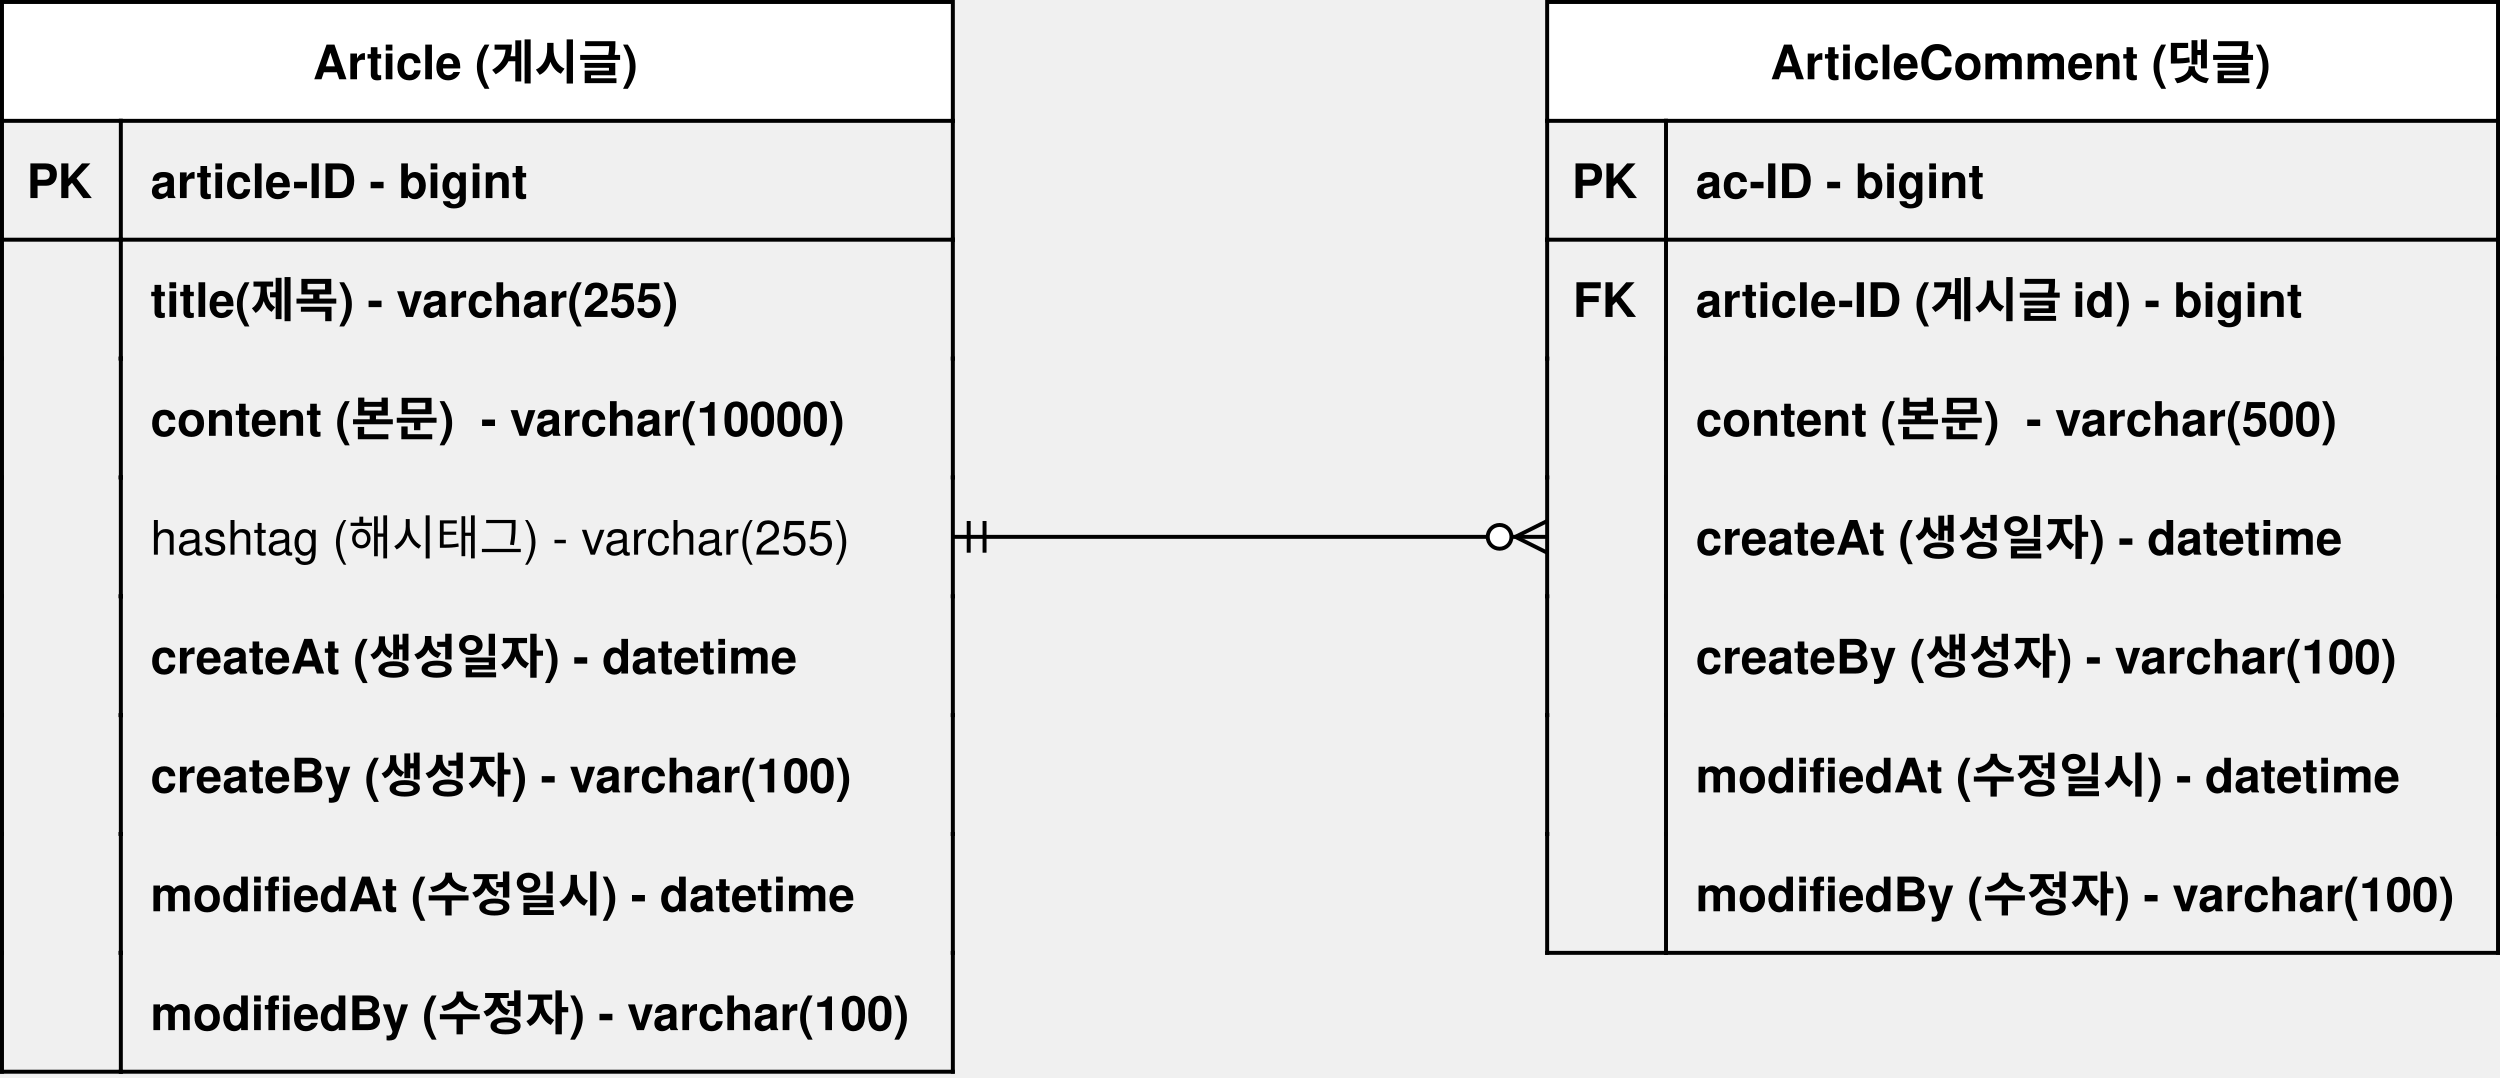
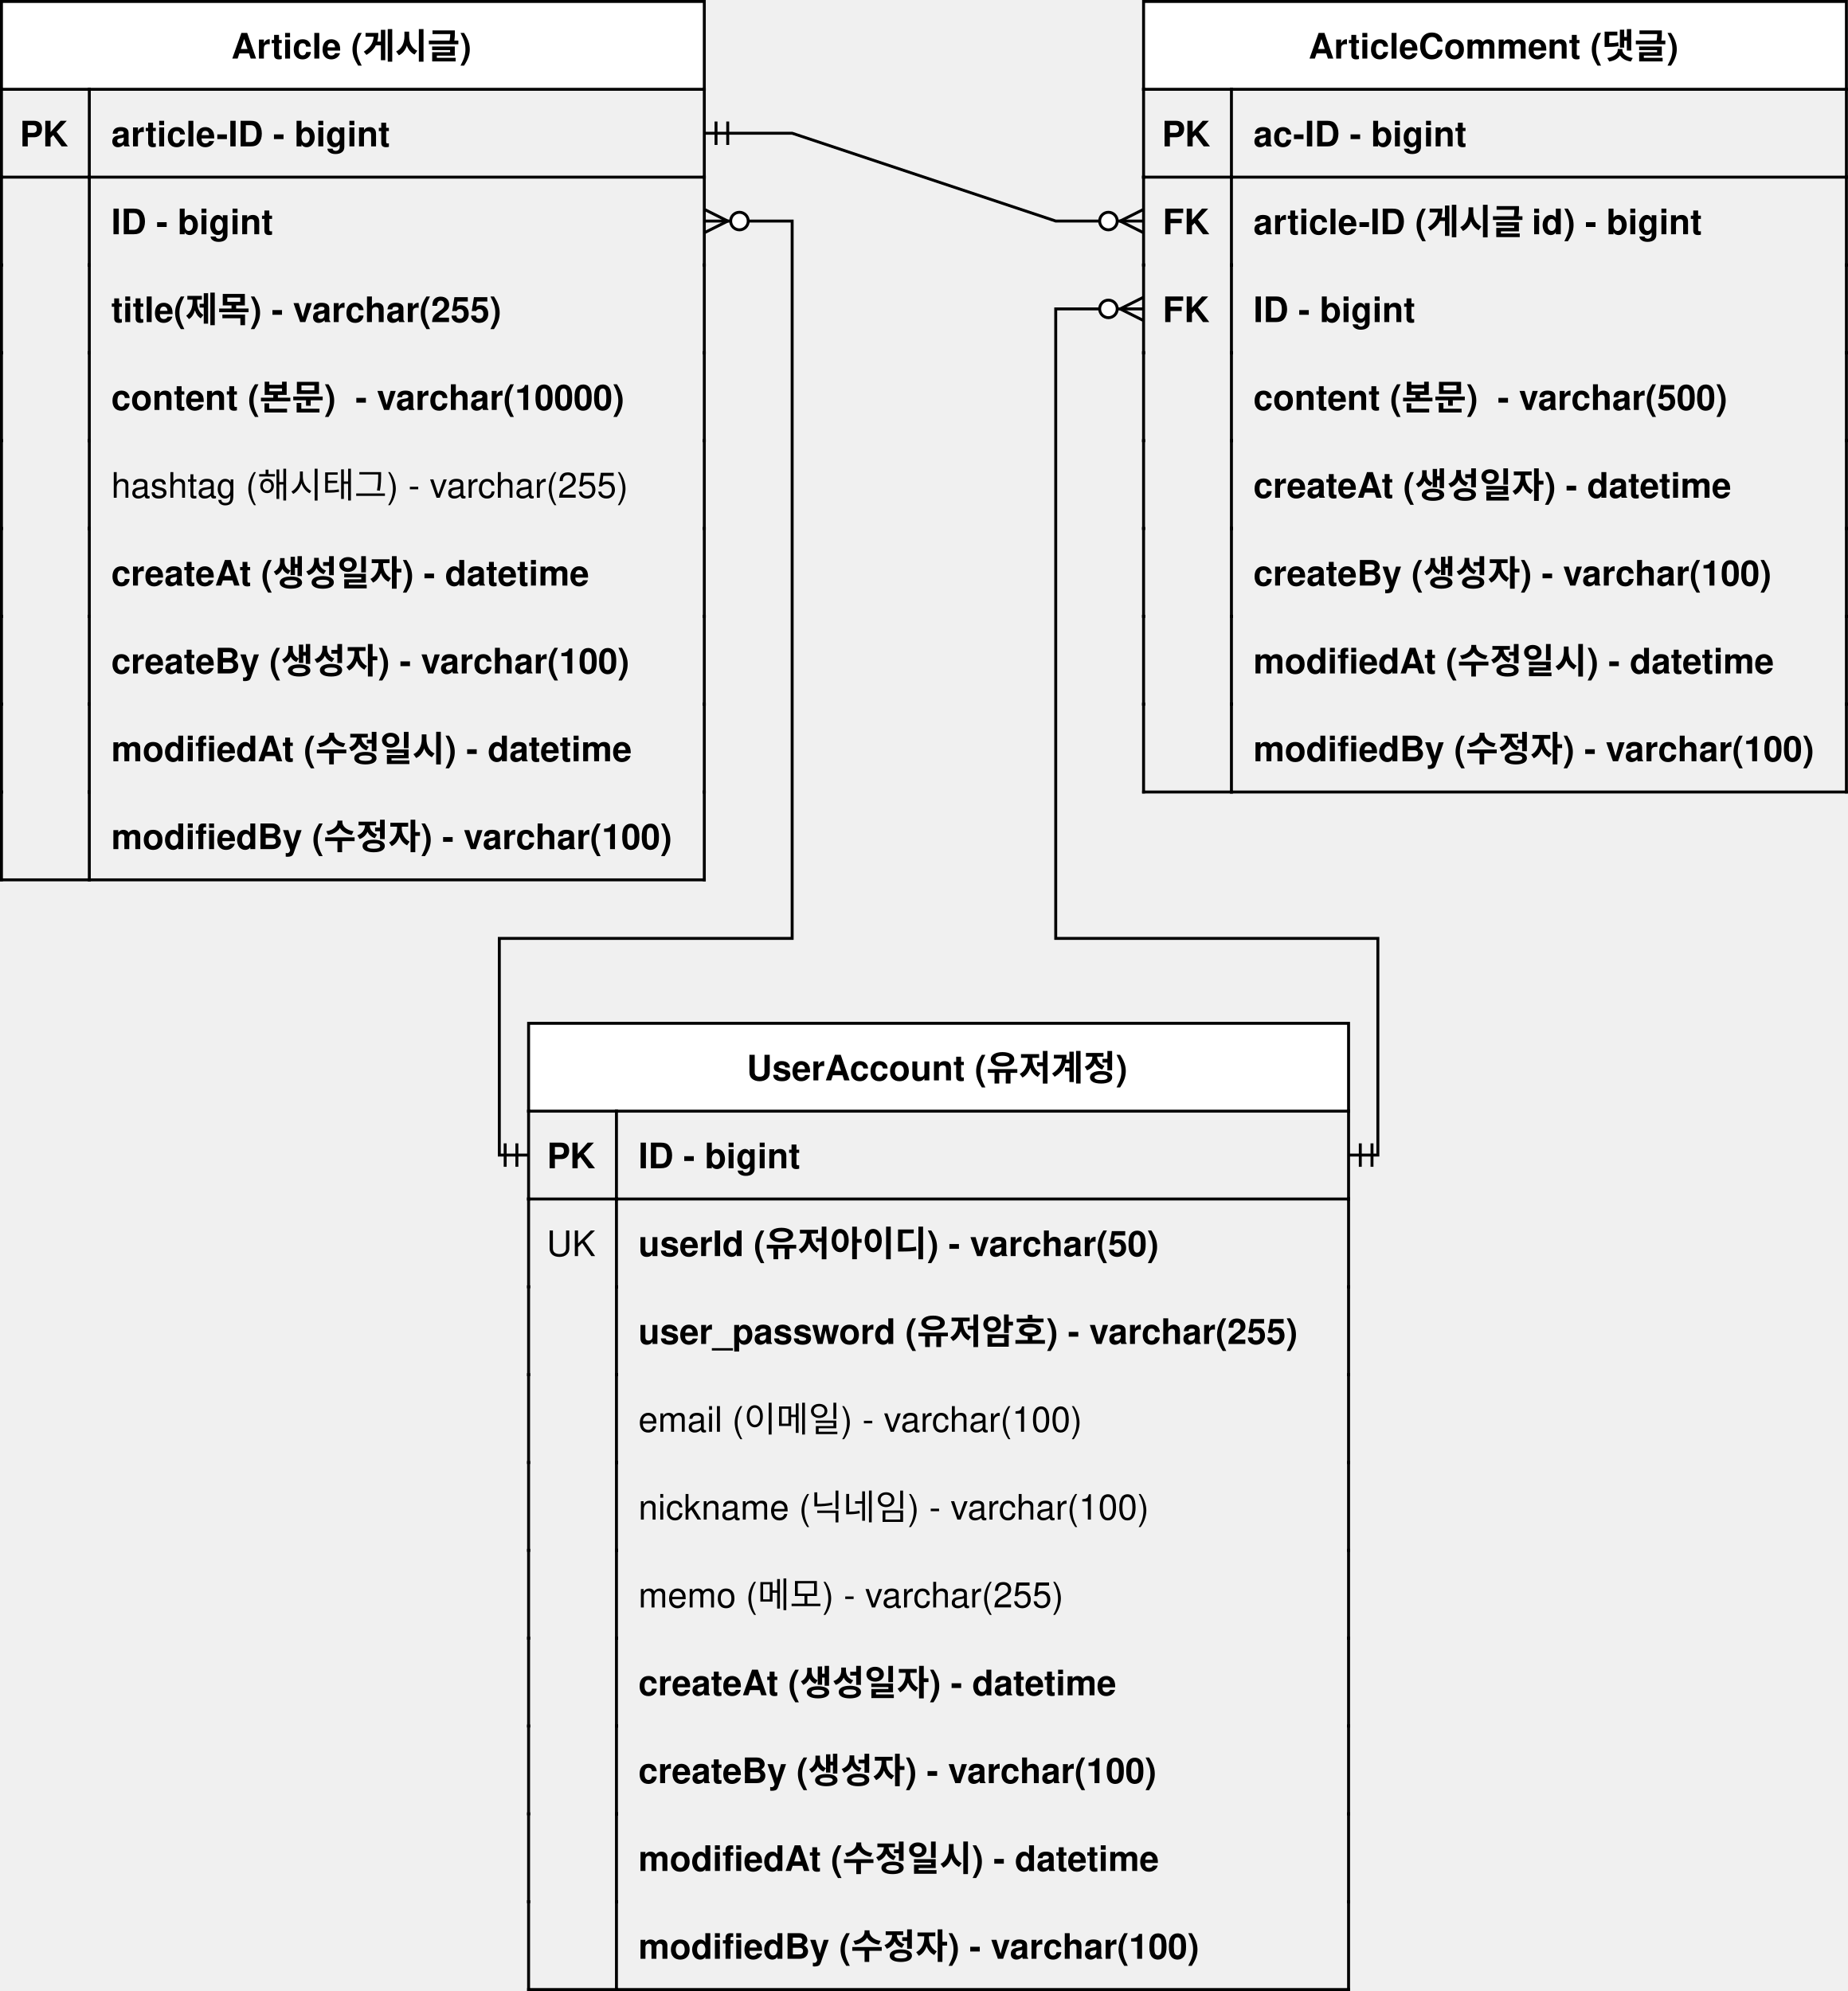
- <svg xmlns="http://www.w3.org/2000/svg" version="1.1" width="631px" height="272px" viewBox="-0.5 -0.5 631 272" content="&lt;mxfile host=&quot;app.diagrams.net&quot; modified=&quot;2022-12-19T08:31:52.053Z&quot; agent=&quot;5.0 (Windows NT 10.0; Win64; x64) AppleWebKit/537.36 (KHTML, like Gecko) Chrome/108.0.0.0 Safari/537.36&quot; etag=&quot;PY4mF8wjZKwtn9dO-ANP&quot; version=&quot;20.7.3&quot; type=&quot;github&quot;&gt;&lt;diagram id=&quot;R2lEEEUBdFMjLlhIrx00&quot; name=&quot;Page-1&quot;&gt;7Z1dc5s4FIZ/DTPpRTJ8mARfGuy0201nO2lntnu1oxoFa1Ygj1Aau79+JSQZHAXXNLZpLTpuBh2EDOe88KCDZJwgyVdvKVguPpAUYsd305UTTB3fv7mO+F9hWEvDKPSlIaMolSavNnxC36Eyusr6iFJYblVkhGCGltvGOSkKOGdbNkApedqu9kDw9rcuQQYNw6c5wKb1b5SyhbRGoVvb30GULfQ3e65akwNdWRnKBUjJ05YJrtgtKZjaxY+Q5qCABeNrPgD6H6ROOFswJo504vi3/PMgal9lhGQYgiUqr+Yk5+Z5yavcPoAcYeHmRkOxaoh/XTBzgoQSwuRSvkogFqHSYZD7dNuyduMHKtrdY4O3l9ndY/G+fAve//v+3f0XhOnyUrXyDeBH5d8JZWjOne27F85s4sS+EyXOLHGi2BknlSVyIveNciFb67hwby7FIgNfhSkuGaBMySdwuYELggFU8GMPpl5VxhgsS1RVl5YFwukdWJNHphvSpfgBrWB6L9Uj6nIh3fHGRFE0LuLwSe2MWA0wygq+POfOEd8YU1jyfbkDJVM11IFDyuCq1aPeJk78dIIkh4yueRW1QaRUo84kb6zKT7Uu/ZGyLRqa9G+UESihZZum6/jxBRXCDuH0jXDujtO90H+8IBR9F9HBypvN2FXlJ5RjLuB3EKTPTDGpLiRVDBDGCcFEBLggBTRiLCqllCw/A5pBpgxLgtQJF8b8wz2TuFehE/J9TXjZq8v8I6pTlpCiZJRrSbQBeUifoAhrzMhSNYrhg26fKr+L5a+EMX5+dhBA+0ljqkLJINhTBcGxRBAYIvj4Z6sM+MEyBPA9v1SDIsMyaNWVG9RBeyGyL/p649/njn9+ehLu9gdcXXwXKE1h8ap4+C/HoxGAoKP/VWO1Vzq3BjC/7hSA8RPksUhLI6ib/fz5OI+MOAN57b78gxfcS/7/K8rEWdJv8PW1WNaNyyWYoyK7k1teP1NHeCp1rNrPVu+gatmruRPIJRzYsBcb3COy4bpvNlzvL4LTXBxginR7hwdDaCcYbowgM8QwvBC38RO3uo2PncnEmYzfKE58A3S+APTCD8P2O/tfhBYvSWT7/uLQerEOFdGAit5RsW9n8mioGFuFishOVOgLTiPKIk8jc14XghNxIDI+AhgJX3jjJL5gSPW3SQ7P5f9sZkeLgKxjh2emFAd4nBoent83PbwOqcgzwIfXEo+z54eZbFyAcsFAJvkxdcahE48aDxCmThToJwk3NVHOrRfiHl5L1qHENzuyA0pOjpKwb5T4HbqjZ4ASqXr7UOKbHc45hfwrJ6ovklTkmFYLI4efSnyBF+Pq8fR45oxdnc5K+VYM5fB3h8gruiNtKrIOIvorB4j0CZGob4gEHbqlZwAR6Uf7IBKY3U4JkXi9AyKSHS/ltH77fsgrENKmIfsQYnZyB4ScGiEbMfSHEHPAzVkjJLAUIeZAmZyk6AHBtNETiZxxpJ+nh1s9kSrPNfREfqgj+zDSYfDNgJFjYWTUO0Y6ZDXPASPXlmLEzFpqjDT6IiZGhr5IFxVZBxHPvAlVM3YSkueNcRsR11IwzNdpqmSk5910nrAzOhYMvGFU9n73BK+csTPaeVPQ+5Qdz7w1PPM5O56lY7M98+4PzIcJO/tIwz7WD+OwT9Jh3A2H3ufseOaD8du+4bBHl/FAd/6epSOz9QjOtumdu2bnV23rFOTvgZQeFGQdT/wOz8AHnhyLJ71P7NFRtyQB2ZYUOHuAmE+tf25qT2h36vEHSSWL8NHh+feAj2Pho/+pPX6HnOU58KMlHmfPDzMnOYzHPriKrKPIqMO88oEiR6NI77N69A5YQhEpe/soEpo5h2FA9oE1ZB1D9E/WDgzplSG9T+oJOwzMPwOGSNlbyBAz8TCMyH7Nz5y16Mg+jgyjr34BjvQ/sye07GcxLR17FZpjr4Yh2QdXkXUUud6jNwLTDGqfc7citr6HGDBEilm9RkZGYsTzBWhYjtUVABbpRLw9gxdn998hJZ/JB1CsNXzqdTko0r8qKVFxxFADCK4Q+6Ib48v/CPtVqErTVaPaVBOK7yldf2kWGluJYr1ZVdLbycMXx9wqKWUqySOdw13s0O8Y0Qxsq7hHmn7zKpCmYDZGWgXk2/Yu71DlR1INq9noXY8T02OKn7/kQR6q2qpWodHQ6FlDxtsipCuMhn4sZ16sXzciq9eviAlm/wM=&lt;/diagram&gt;&lt;/mxfile&gt;" resource="https://app.diagrams.net/#Hgoodjob0412%2Fproject-board%2Ffeature%252F%252312-domain%2Fdocument%2FERD.svg">
+ <svg xmlns="http://www.w3.org/2000/svg" version="1.1" width="631px" height="680px" viewBox="-0.5 -0.5 631 680" content="&lt;mxfile host=&quot;app.diagrams.net&quot; modified=&quot;2023-01-05T08:05:18.731Z&quot; agent=&quot;5.0 (Windows NT 10.0; Win64; x64) AppleWebKit/537.36 (KHTML, like Gecko) Chrome/108.0.0.0 Safari/537.36&quot; etag=&quot;c00AQMzSYfDVkdxaUpws&quot; version=&quot;20.8.1&quot; type=&quot;github&quot;&gt;&lt;diagram id=&quot;R2lEEEUBdFMjLlhIrx00&quot; name=&quot;Page-1&quot;&gt;7Z1bc9o4GIZ/jWfai3TwiZhLIEkPm+520nbaveqoWAFvjcUYpYH++pVsyRgkwCbGxpY6tLWFEEbfKz06fZJhj+ertzFYzD4iH4aG1fNXhn1jWJZpmg75j4as05C+xQKmceCzSJuAz8EfyAJ7LPQp8OFyKyJGKMTBYjtwgqIITvBWGIhj9Lwd7RGF29+6AFMoBHyegFAM/Rb4eJaGem5vE/4OBtMZ/2azx96ZAx6ZBSxnwEfPW0Fwhe9QhNkjfoLxHEQwwuSdjyD+BWPDvZ1hTH/p0LDuyOuRxn4zRWgaQrAIlm8maE6CJ0sS5e4RzIOQZnMuoRFLiHydfWvY4xghnF7NV2MYUltxM6TPdLfn3SwfYppugQ+8vZreP0Uflm/Bhx8f3j18D8J4ccVS+Q3CJ5a/wxgHE5LZVu+VcTs0RpbhjY3bseGNjME4CfEMr/eaZSFec7uQ3FzQSwx+0qDREoMYM/nYPRJABIFBEJHfbt+YyX0YgsUySKKnIbMg9O/BGj1hnhC/Gz0GK+g/pOqhcYmQ7kli9JYmTu3wmT0MfRuEwTQi1xOSOfQbRzFckme5B0vMYojZx/MCxhiuckEsO99CNIc4XpMo7F2PqYaVJHPA7p83urQcFjbLadLmkgRMaNMs6Y39yAUzYQlzWoI5D9vpgep/NENx8IdaJ2S5mbddcv8czEMi4HcQ+DtBI5RUJIkNgjAcoxBRA0cogoKNaSQ/RosvIJ5CzAIWKGAFzh2RF8mZce+Na7jkWcfk3tzckxeNHuMxipY4JlqiaUBi0mdIzTrCaMESDeEjTz9m+U6vfyKMSfncJ4CDJeS4KtbcukVVcCYR2IIIPv21Vwbk9+MAhA+kqgbRNEyNltTcYGM0iWWleZ3l727G7xZPRLLzMUwq31ng+zAqbg+rsD1yBrBL5j9LbJMrpVMDIal3IoBJAXmK/KVg1Ow5T7ezI9gZpHX31Xty07sif38GU1pKmjU+r4vTuKPlAkyCaHqffrK/ow63LnWs9pdWs1K1FEquBrm4mg2F2NA7Ixv6TbOhX1wE9VQO0A94ei8Eg1vYGF0Hw7Vg5JYBQaaC7SZE1ZLoMg1M/N/1+7+fJn30bfh98AvPr4belV2iJtA4kMuoKCH24qB4h/HlOJCrQKwq2sKDI9Y4IPpOA0H+uz3BzDjAIXxFB3aGvWRgZ2QMh8Zw8JqB4jeIJzMQv7Jcd/9YT7twUaViuswLaUUmKkjjou7eg2k13X0YtBYXR63hFbZGh2gh12VPsDIdu0/nQV5RUoxsOgtAkTEmF6+NsUUpkvybZ4fZI3+6Qo8KBaQcPExxmknTo3Z6uE3TwywxPdU2fJjF7dF5fogTUDOwnGEwTflxYwxcY+TkJpVvDM/ms8vXG6J0rR/Sq15LyqHEKjFioVFyLpR4TaPEKtEfbRtKMolrlFhih3MSQ/KVQ9YXGSfkuEkuHIMUJXJBbkfJkqXBrTHo8QEtn3wKB3PYdogU7Y6UUJFyEOFfqSHSIEQyMTS3UKpEt7RtEMkkriFii93OFCKj9QGIpOyQjWm1vh9SFCElNKQeQsROrkZI7QhxGkeIuAizOwixC9uj8wgRF0/OkR88BtDP9UQ8Y+DxGXV3qyeSjHOp2hMpoSP1MKKXYV0ARq4bx0h712EdL/79wvboPEbEUUuOkVxfRMSI7ouUUZFyEDHFRijz4hyj+Ty3bsMjWrK1D2deJQ6v+8s6cWbQqH6aXHvqFGsTlPHidAoL41LcOE2xadglP05T++tkWSG2/sBEYSfOEtJQj/V6IXb1HcbScGjcj9MUJ8bvmoZDgS7jKS1/U6/Mzub0xXnrLZf/Qzu2JGnzIch2IKUBBXWZJ3IHpxIuHZonchkVRsxenjTuCOqINUtLeXKSl9+g8zyRW11cANOyXkcDougyIuStDu29cwFdjuadP7nZuzhJVWLguENQkGeFuLLpNPdPV6HpqfITDwrxo8QaKc2Ps/GjcfdPq8S8Vuv4UdweneeHOG+lfXYqV5FyFHH0QNUlUKRxz0+OsS5SJNO4pogrDjpop52KNaQcQ9wSIxiaIediSPOOn24J5622MSTTuGaIKw48aK+dwnsnF9eRehzRK3QvgSONe3+6Xd5OX6/PzbJCXJ+r3XYqV5FyFOkX6I1Afwp5npOcDvD6AYYAByi63byTWibFiGlR0OB5yGoAGPlDeuoeub19+ANj9AV9BNGaw2fz3hxE/j+JlGL6iyEHEFwF+DtPjFz/S8PfuOzuZpWLdsMJRZ40Xn/P3+Q+RW83H0vu+OdEUTGdLdFTPIEH8pLlHObE20sZthSQ5mvROi07QTCvlywwTuzxG2497wFRfkLJsppM7nwpMXc72XUrSn86+9RGhEJCzk5Cgn9SmjdCQlWtJRLHa74uYTycTIiassb2IKke00rS6yVrU206fMOrza64pB1bb3SwBrR2LOnyNZr5OsyT1WFnWx6ox02KtXeLK2BvEdrb3JWBUaqCc4mg1ecKnmIPq/PNXfmqUMHOLVsUWtwVrUJVHGi+utU2X4skV4NM9BhI2TGQ6pkg80OrlQniAMjXpplw1hOkXDWRIA6APJHG/Xt/X7t+TIdA0nY9HU136GLRgUNeu8dLuZ0ZCqlQTcqhRPs0N48SmQtarShp79lSpxjDUxMkkrOlKEl+LMBy+Yziw0AhBKGHh3iJ04E+pvC4mpQDiT5o6gJIIvVUqxUlsoOmck5KW/92mDFm9+dr5b9bHKmEcxCEGVx4l2Q4SJjClvzsMqWt87TVC0Y9juhTpi6AIzKPtXo5IumYqsiRa0U5InZJo2DyKwJ0FSjbUZW8BsmFYwwdturHE4a5FETJHs0ohxLJnl0aJbWjROa2VitKZJuoKIiStDSohxJe6PNLSOEccYywjgi5GBrDzgxuVS8T9eihj5lqnh5Sh7V66SHZQkVFetiK0kNca6O31KhcRerBRR8+dQFwkXmx1QsXyWCninDpKwoXcZBT77RRsYbUQ4verekC0CI717BelxHJ4KeKaFF0f3FbHPTUG3C8BC/ltyTvJl5scThV46VuvNi9xvEiGR1VEC9paVAQL/v3d1J8X44qVaQcXJwCcy75fTlIRT1DUxSBsO49Ofh1qT05TOOEPTl29ss4uknHoV0Ejm7ScdzJ7qxbcmSa4/sv9Hc0WHhLDmc7IXuwk9CeLTmIAMA6F421HPY/sLvzwJ5z8LmE+Gx+a198+4Xxrb67U07TX1htqS1wysBllNr6dtI5V6k99RCt8+6k422rzrFOLbY7Cdm7CVVUbN2SxVaIf6QY7lY/ZeNbgxcVW3IbI4Tz0WOwmH1EPqQx/gc=&lt;/diagram&gt;&lt;/mxfile&gt;" resource="https://app.diagrams.net/#Hgoodjob0412%2Fproject-board%2Ffeature%252F%252323-view_%25EB%25B8%258C%25EB%259E%259C%25EC%25B9%2598_%25EB%25A7%258C%25EB%2593%25A4%25EA%25B8%25B0%2Fdocument%2FERD.svg">
  <defs>
    <clipPath id="mx-clip-0-30-30-30-0">
      <rect x="0" y="30" width="30" height="30" />
    </clipPath>
    <clipPath id="mx-clip-36-30-204-30-0">
      <rect x="36" y="30" width="204" height="30" />
    </clipPath>
    <clipPath id="mx-clip-36-60-204-30-0">
      <rect x="36" y="60" width="204" height="30" />
    </clipPath>
    <clipPath id="mx-clip-36-90-204-30-0">
      <rect x="36" y="90" width="204" height="30" />
    </clipPath>
    <clipPath id="mx-clip-36-120-204-30-0">
      <rect x="36" y="120" width="204" height="30" />
    </clipPath>
    <clipPath id="mx-clip-36-150-204-30-0">
      <rect x="36" y="150" width="204" height="30" />
    </clipPath>
    <clipPath id="mx-clip-36-180-204-30-0">
      <rect x="36" y="180" width="204" height="30" />
    </clipPath>
    <clipPath id="mx-clip-36-210-204-30-0">
      <rect x="36" y="210" width="204" height="30" />
    </clipPath>
    <clipPath id="mx-clip-36-240-204-30-0">
      <rect x="36" y="240" width="204" height="30" />
    </clipPath>
+     <clipPath id="mx-clip-36-270-204-30-0">
+       <rect x="36" y="270" width="204" height="30" />
+     </clipPath>
    <clipPath id="mx-clip-390-30-30-30-0">
      <rect x="390" y="30" width="30" height="30" />
    </clipPath>
    <clipPath id="mx-clip-426-30-204-30-0">
      <rect x="426" y="30" width="204" height="30" />
    </clipPath>
    <clipPath id="mx-clip-390-60-30-30-0">
      <rect x="390" y="60" width="30" height="30" />
    </clipPath>
    <clipPath id="mx-clip-426-60-204-30-0">
      <rect x="426" y="60" width="204" height="30" />
    </clipPath>
+     <clipPath id="mx-clip-390-90-30-30-0">
+       <rect x="390" y="90" width="30" height="30" />
+     </clipPath>
    <clipPath id="mx-clip-426-90-204-30-0">
      <rect x="426" y="90" width="204" height="30" />
    </clipPath>
    <clipPath id="mx-clip-426-120-204-30-0">
      <rect x="426" y="120" width="204" height="30" />
    </clipPath>
    <clipPath id="mx-clip-426-150-204-30-0">
      <rect x="426" y="150" width="204" height="30" />
    </clipPath>
    <clipPath id="mx-clip-426-180-204-30-0">
      <rect x="426" y="180" width="204" height="30" />
    </clipPath>
    <clipPath id="mx-clip-426-210-204-30-0">
      <rect x="426" y="210" width="204" height="30" />
+     </clipPath>
+     <clipPath id="mx-clip-426-240-204-30-0">
+       <rect x="426" y="240" width="204" height="30" />
+     </clipPath>
+     <clipPath id="mx-clip-180-379-30-30-0">
+       <rect x="180" y="379" width="30" height="30" />
+     </clipPath>
+     <clipPath id="mx-clip-216-379-244-30-0">
+       <rect x="216" y="379" width="244" height="30" />
+     </clipPath>
+     <clipPath id="mx-clip-180-409-30-30-0">
+       <rect x="180" y="409" width="30" height="30" />
+     </clipPath>
+     <clipPath id="mx-clip-216-409-244-30-0">
+       <rect x="216" y="409" width="244" height="30" />
+     </clipPath>
+     <clipPath id="mx-clip-216-439-244-30-0">
+       <rect x="216" y="439" width="244" height="30" />
+     </clipPath>
+     <clipPath id="mx-clip-180-469-30-30-0">
+       <rect x="180" y="469" width="30" height="30" />
+     </clipPath>
+     <clipPath id="mx-clip-216-469-244-30-0">
+       <rect x="216" y="469" width="244" height="30" />
+     </clipPath>
+     <clipPath id="mx-clip-180-499-30-30-0">
+       <rect x="180" y="499" width="30" height="30" />
+     </clipPath>
+     <clipPath id="mx-clip-216-499-244-30-0">
+       <rect x="216" y="499" width="244" height="30" />
+     </clipPath>
+     <clipPath id="mx-clip-180-529-30-30-0">
+       <rect x="180" y="529" width="30" height="30" />
+     </clipPath>
+     <clipPath id="mx-clip-216-529-244-30-0">
+       <rect x="216" y="529" width="244" height="30" />
+     </clipPath>
+     <clipPath id="mx-clip-180-559-30-30-0">
+       <rect x="180" y="559" width="30" height="30" />
+     </clipPath>
+     <clipPath id="mx-clip-216-559-244-30-0">
+       <rect x="216" y="559" width="244" height="30" />
+     </clipPath>
+     <clipPath id="mx-clip-180-589-30-30-0">
+       <rect x="180" y="589" width="30" height="30" />
+     </clipPath>
+     <clipPath id="mx-clip-216-589-244-30-0">
+       <rect x="216" y="589" width="244" height="30" />
+     </clipPath>
+     <clipPath id="mx-clip-180-619-30-30-0">
+       <rect x="180" y="619" width="30" height="30" />
+     </clipPath>
+     <clipPath id="mx-clip-216-619-244-30-0">
+       <rect x="216" y="619" width="244" height="30" />
+     </clipPath>
+     <clipPath id="mx-clip-180-649-30-30-0">
+       <rect x="180" y="649" width="30" height="30" />
+     </clipPath>
+     <clipPath id="mx-clip-216-649-244-30-0">
+       <rect x="216" y="649" width="244" height="30" />
    </clipPath>
  </defs>
  <g>
    <path d="M 0 30 L 0 0 L 240 0 L 240 30" fill="rgb(255, 255, 255)" stroke="rgb(0, 0, 0)" stroke-miterlimit="10" pointer-events="all" />
-     <path d="M 0 30 L 0 270 L 240 270 L 240 30" fill="none" stroke="rgb(0, 0, 0)" stroke-miterlimit="10" pointer-events="none" />
+     <path d="M 0 30 L 0 300 L 240 300 L 240 30" fill="none" stroke="rgb(0, 0, 0)" stroke-miterlimit="10" pointer-events="none" />
    <path d="M 0 30 L 240 30" fill="none" stroke="rgb(0, 0, 0)" stroke-miterlimit="10" pointer-events="none" />
-     <path d="M 30 30 L 30 60 L 30 90 L 30 120 L 30 150 L 30 180 L 30 210 L 30 240 L 30 270" fill="none" stroke="rgb(0, 0, 0)" stroke-miterlimit="10" pointer-events="none" />
+     <path d="M 30 30 L 30 60 L 30 90 L 30 120 L 30 150 L 30 180 L 30 210 L 30 240 L 30 270 L 30 300" fill="none" stroke="rgb(0, 0, 0)" stroke-miterlimit="10" pointer-events="none" />
    <g fill="rgb(0, 0, 0)" font-family="Helvetica" font-weight="bold" pointer-events="none" text-anchor="middle" font-size="12px">
      <text x="119.5" y="19.5">Article (게시글)</text>
    </g>
    <path d="M 0 30 M 240 30 M 240 60 L 0 60" fill="none" stroke="rgb(0, 0, 0)" stroke-linecap="square" stroke-miterlimit="10" pointer-events="none" />
    <path d="M 0 30 M 30 30 M 30 60 M 0 60" fill="none" stroke="rgb(0, 0, 0)" stroke-linecap="square" stroke-miterlimit="10" pointer-events="none" />
    <g fill="rgb(0, 0, 0)" font-family="Helvetica" font-weight="bold" pointer-events="none" clip-path="url(#mx-clip-0-30-30-30-0)" text-anchor="middle" font-size="12px">
      <text x="14.5" y="49.5">PK</text>
    </g>
    <path d="M 30 30 M 240 30 M 240 60 M 30 60" fill="none" stroke="rgb(0, 0, 0)" stroke-linecap="square" stroke-miterlimit="10" pointer-events="none" />
    <g fill="rgb(0, 0, 0)" font-family="Helvetica" font-weight="bold" text-decoration="underline" pointer-events="none" clip-path="url(#mx-clip-36-30-204-30-0)" font-size="12px">
      <text x="37.5" y="49.5">article-ID - bigint</text>
    </g>
    <path d="M 0 60 M 30 60 M 30 90 M 0 90" fill="none" stroke="rgb(0, 0, 0)" stroke-linecap="square" stroke-miterlimit="10" pointer-events="none" />
    <path d="M 30 60 M 240 60 M 240 90 M 30 90" fill="none" stroke="rgb(0, 0, 0)" stroke-linecap="square" stroke-miterlimit="10" pointer-events="none" />
    <g fill="rgb(0, 0, 0)" font-family="Helvetica" font-weight="bold" pointer-events="none" clip-path="url(#mx-clip-36-60-204-30-0)" font-size="12px">
-       <text x="37.5" y="79.5">title(제목) - varchar(255)</text>
+       <text x="37.5" y="79.5">ID - bigint</text>
    </g>
    <path d="M 0 90 M 30 90 M 30 120 M 0 120" fill="none" stroke="rgb(0, 0, 0)" stroke-linecap="square" stroke-miterlimit="10" pointer-events="none" />
    <path d="M 30 90 M 240 90 M 240 120 M 30 120" fill="none" stroke="rgb(0, 0, 0)" stroke-linecap="square" stroke-miterlimit="10" pointer-events="none" />
    <g fill="rgb(0, 0, 0)" font-family="Helvetica" font-weight="bold" pointer-events="none" clip-path="url(#mx-clip-36-90-204-30-0)" font-size="12px">
-       <text x="37.5" y="109.5">content (본문)  - varchar(10000)</text>
+       <text x="37.5" y="109.5">title(제목) - varchar(255)</text>
    </g>
    <path d="M 0 120 M 30 120 M 30 150 M 0 150" fill="none" stroke="rgb(0, 0, 0)" stroke-linecap="square" stroke-miterlimit="10" pointer-events="none" />
    <path d="M 30 120 M 240 120 M 240 150 M 30 150" fill="none" stroke="rgb(0, 0, 0)" stroke-linecap="square" stroke-miterlimit="10" pointer-events="none" />
-     <g fill="rgb(0, 0, 0)" font-family="Helvetica" pointer-events="none" clip-path="url(#mx-clip-36-120-204-30-0)" font-size="12px">
-       <text x="37.5" y="139.5">hashtag (해시태그) - varchar(255)</text>
+     <g fill="rgb(0, 0, 0)" font-family="Helvetica" font-weight="bold" pointer-events="none" clip-path="url(#mx-clip-36-120-204-30-0)" font-size="12px">
+       <text x="37.5" y="139.5">content (본문)  - varchar(10000)</text>
    </g>
    <path d="M 0 150 M 30 150 M 30 180 M 0 180" fill="none" stroke="rgb(0, 0, 0)" stroke-linecap="square" stroke-miterlimit="10" pointer-events="none" />
    <path d="M 30 150 M 240 150 M 240 180 M 30 180" fill="none" stroke="rgb(0, 0, 0)" stroke-linecap="square" stroke-miterlimit="10" pointer-events="none" />
-     <g fill="rgb(0, 0, 0)" font-family="Helvetica" font-weight="bold" pointer-events="none" clip-path="url(#mx-clip-36-150-204-30-0)" font-size="12px">
-       <text x="37.5" y="169.5">createAt (생성일자) - datetime</text>
+     <g fill="rgb(0, 0, 0)" font-family="Helvetica" pointer-events="none" clip-path="url(#mx-clip-36-150-204-30-0)" font-size="12px">
+       <text x="37.5" y="169.5">hashtag (해시태그) - varchar(255)</text>
    </g>
    <path d="M 0 180 M 30 180 M 30 210 M 0 210" fill="none" stroke="rgb(0, 0, 0)" stroke-linecap="square" stroke-miterlimit="10" pointer-events="none" />
    <path d="M 30 180 M 240 180 M 240 210 M 30 210" fill="none" stroke="rgb(0, 0, 0)" stroke-linecap="square" stroke-miterlimit="10" pointer-events="none" />
    <g fill="rgb(0, 0, 0)" font-family="Helvetica" font-weight="bold" pointer-events="none" clip-path="url(#mx-clip-36-180-204-30-0)" font-size="12px">
-       <text x="37.5" y="199.5">createBy (생성자) - varchar(100)</text>
+       <text x="37.5" y="199.5">createAt (생성일자) - datetime</text>
    </g>
    <path d="M 0 210 M 30 210 M 30 240 M 0 240" fill="none" stroke="rgb(0, 0, 0)" stroke-linecap="square" stroke-miterlimit="10" pointer-events="none" />
    <path d="M 30 210 M 240 210 M 240 240 M 30 240" fill="none" stroke="rgb(0, 0, 0)" stroke-linecap="square" stroke-miterlimit="10" pointer-events="none" />
    <g fill="rgb(0, 0, 0)" font-family="Helvetica" font-weight="bold" pointer-events="none" clip-path="url(#mx-clip-36-210-204-30-0)" font-size="12px">
-       <text x="37.5" y="229.5">modifiedAt (수정일시) - datetime</text>
+       <text x="37.5" y="229.5">createBy (생성자) - varchar(100)</text>
    </g>
    <path d="M 0 240 M 30 240 M 30 270 M 0 270" fill="none" stroke="rgb(0, 0, 0)" stroke-linecap="square" stroke-miterlimit="10" pointer-events="none" />
    <path d="M 30 240 M 240 240 M 240 270 M 30 270" fill="none" stroke="rgb(0, 0, 0)" stroke-linecap="square" stroke-miterlimit="10" pointer-events="none" />
    <g fill="rgb(0, 0, 0)" font-family="Helvetica" font-weight="bold" pointer-events="none" clip-path="url(#mx-clip-36-240-204-30-0)" font-size="12px">
-       <text x="37.5" y="259.5">modifiedBy (수정자) - varchar(100)</text>
+       <text x="37.5" y="259.5">modifiedAt (수정일시) - datetime</text>
+     </g>
+     <path d="M 0 270 M 30 270 M 30 300 M 0 300" fill="none" stroke="rgb(0, 0, 0)" stroke-linecap="square" stroke-miterlimit="10" pointer-events="none" />
+     <path d="M 30 270 M 240 270 M 240 300 M 30 300" fill="none" stroke="rgb(0, 0, 0)" stroke-linecap="square" stroke-miterlimit="10" pointer-events="none" />
+     <g fill="rgb(0, 0, 0)" font-family="Helvetica" font-weight="bold" pointer-events="none" clip-path="url(#mx-clip-36-270-204-30-0)" font-size="12px">
+       <text x="37.5" y="289.5">modifiedBy (수정자) - varchar(100)</text>
    </g>
    <path d="M 390 30 L 390 0 L 630 0 L 630 30" fill="rgb(255, 255, 255)" stroke="rgb(0, 0, 0)" stroke-miterlimit="10" pointer-events="none" />
-     <path d="M 390 30 L 390 240 L 630 240 L 630 30" fill="none" stroke="rgb(0, 0, 0)" stroke-miterlimit="10" pointer-events="none" />
+     <path d="M 390 30 L 390 270 L 630 270 L 630 30" fill="none" stroke="rgb(0, 0, 0)" stroke-miterlimit="10" pointer-events="none" />
    <path d="M 390 30 L 630 30" fill="none" stroke="rgb(0, 0, 0)" stroke-miterlimit="10" pointer-events="none" />
-     <path d="M 420 30 L 420 60 L 420 90 L 420 120 L 420 150 L 420 180 L 420 210 L 420 240" fill="none" stroke="rgb(0, 0, 0)" stroke-miterlimit="10" pointer-events="none" />
+     <path d="M 420 30 L 420 60 L 420 90 L 420 120 L 420 150 L 420 180 L 420 210 L 420 240 L 420 270" fill="none" stroke="rgb(0, 0, 0)" stroke-miterlimit="10" pointer-events="none" />
    <g fill="rgb(0, 0, 0)" font-family="Helvetica" font-weight="bold" pointer-events="none" text-anchor="middle" font-size="12px">
      <text x="509.5" y="19.5">ArticleComment (댓글)</text>
    </g>
    <path d="M 390 30 M 630 30 M 630 60 L 390 60" fill="none" stroke="rgb(0, 0, 0)" stroke-linecap="square" stroke-miterlimit="10" pointer-events="none" />
    <path d="M 390 30 M 420 30 M 420 60 M 390 60" fill="none" stroke="rgb(0, 0, 0)" stroke-linecap="square" stroke-miterlimit="10" pointer-events="none" />
    <g fill="rgb(0, 0, 0)" font-family="Helvetica" font-weight="bold" pointer-events="none" clip-path="url(#mx-clip-390-30-30-30-0)" text-anchor="middle" font-size="12px">
      <text x="404.5" y="49.5">PK</text>
    </g>
    <path d="M 420 30 M 630 30 M 630 60 M 420 60" fill="none" stroke="rgb(0, 0, 0)" stroke-linecap="square" stroke-miterlimit="10" pointer-events="none" />
    <g fill="rgb(0, 0, 0)" font-family="Helvetica" font-weight="bold" text-decoration="underline" pointer-events="none" clip-path="url(#mx-clip-426-30-204-30-0)" font-size="12px">
      <text x="427.5" y="49.5">ac-ID - bigint</text>
    </g>
    <path d="M 390 60 M 420 60 M 420 90 M 390 90" fill="none" stroke="rgb(0, 0, 0)" stroke-linecap="square" stroke-miterlimit="10" pointer-events="none" />
    <g fill="rgb(0, 0, 0)" font-family="Helvetica" font-weight="bold" pointer-events="none" clip-path="url(#mx-clip-390-60-30-30-0)" text-anchor="middle" font-size="12px">
      <text x="404.5" y="79.5">FK</text>
    </g>
    <path d="M 420 60 M 630 60 M 630 90 M 420 90" fill="none" stroke="rgb(0, 0, 0)" stroke-linecap="square" stroke-miterlimit="10" pointer-events="none" />
    <g fill="rgb(0, 0, 0)" font-family="Helvetica" font-weight="bold" pointer-events="none" clip-path="url(#mx-clip-426-60-204-30-0)" font-size="12px">
      <text x="427.5" y="79.5">article-ID (게시글 id) - bigint</text>
    </g>
    <path d="M 390 90 M 420 90 M 420 120 M 390 120" fill="none" stroke="rgb(0, 0, 0)" stroke-linecap="square" stroke-miterlimit="10" pointer-events="none" />
+     <g fill="rgb(0, 0, 0)" font-family="Helvetica" font-weight="bold" pointer-events="none" clip-path="url(#mx-clip-390-90-30-30-0)" text-anchor="middle" font-size="12px">
+       <text x="404.5" y="109.5">FK</text>
+     </g>
    <path d="M 420 90 M 630 90 M 630 120 M 420 120" fill="none" stroke="rgb(0, 0, 0)" stroke-linecap="square" stroke-miterlimit="10" pointer-events="none" />
    <g fill="rgb(0, 0, 0)" font-family="Helvetica" font-weight="bold" pointer-events="none" clip-path="url(#mx-clip-426-90-204-30-0)" font-size="12px">
-       <text x="427.5" y="109.5">content (본문)  - varchar(500)</text>
+       <text x="427.5" y="109.5">ID - bigint</text>
    </g>
    <path d="M 390 120 M 420 120 M 420 150 M 390 150" fill="none" stroke="rgb(0, 0, 0)" stroke-linecap="square" stroke-miterlimit="10" pointer-events="none" />
    <path d="M 420 120 M 630 120 M 630 150 M 420 150" fill="none" stroke="rgb(0, 0, 0)" stroke-linecap="square" stroke-miterlimit="10" pointer-events="none" />
    <g fill="rgb(0, 0, 0)" font-family="Helvetica" font-weight="bold" pointer-events="none" clip-path="url(#mx-clip-426-120-204-30-0)" font-size="12px">
-       <text x="427.5" y="139.5">createAt (생성일자) - datetime</text>
+       <text x="427.5" y="139.5">content (본문)  - varchar(500)</text>
    </g>
    <path d="M 390 150 M 420 150 M 420 180 M 390 180" fill="none" stroke="rgb(0, 0, 0)" stroke-linecap="square" stroke-miterlimit="10" pointer-events="none" />
    <path d="M 420 150 M 630 150 M 630 180 M 420 180" fill="none" stroke="rgb(0, 0, 0)" stroke-linecap="square" stroke-miterlimit="10" pointer-events="none" />
    <g fill="rgb(0, 0, 0)" font-family="Helvetica" font-weight="bold" pointer-events="none" clip-path="url(#mx-clip-426-150-204-30-0)" font-size="12px">
-       <text x="427.5" y="169.5">createBy (생성자) - varchar(100)</text>
+       <text x="427.5" y="169.5">createAt (생성일자) - datetime</text>
    </g>
    <path d="M 390 180 M 420 180 M 420 210 M 390 210" fill="none" stroke="rgb(0, 0, 0)" stroke-linecap="square" stroke-miterlimit="10" pointer-events="none" />
    <path d="M 420 180 M 630 180 M 630 210 M 420 210" fill="none" stroke="rgb(0, 0, 0)" stroke-linecap="square" stroke-miterlimit="10" pointer-events="none" />
    <g fill="rgb(0, 0, 0)" font-family="Helvetica" font-weight="bold" pointer-events="none" clip-path="url(#mx-clip-426-180-204-30-0)" font-size="12px">
-       <text x="427.5" y="199.5">modifiedAt (수정일시) - datetime</text>
+       <text x="427.5" y="199.5">createBy (생성자) - varchar(100)</text>
    </g>
    <path d="M 390 210 M 420 210 M 420 240 M 390 240" fill="none" stroke="rgb(0, 0, 0)" stroke-linecap="square" stroke-miterlimit="10" pointer-events="none" />
    <path d="M 420 210 M 630 210 M 630 240 M 420 240" fill="none" stroke="rgb(0, 0, 0)" stroke-linecap="square" stroke-miterlimit="10" pointer-events="none" />
    <g fill="rgb(0, 0, 0)" font-family="Helvetica" font-weight="bold" pointer-events="none" clip-path="url(#mx-clip-426-210-204-30-0)" font-size="12px">
-       <text x="427.5" y="229.5">modifiedBy (수정자) - varchar(100)</text>
-     </g>
-     <path d="M 240 135 L 270 135 L 360 135 L 390 135" fill="none" stroke="rgb(0, 0, 0)" stroke-miterlimit="10" pointer-events="none" />
-     <path d="M 244 131 L 244 139 M 248 131 L 248 139" fill="none" stroke="rgb(0, 0, 0)" stroke-miterlimit="10" pointer-events="none" />
-     <ellipse cx="378" cy="135" rx="3" ry="3" fill="#ffffff" stroke="rgb(0, 0, 0)" pointer-events="none" />
-     <path d="M 390 131 L 382 135 L 390 139" fill="none" stroke="rgb(0, 0, 0)" stroke-miterlimit="10" pointer-events="none" />
+       <text x="427.5" y="229.5">modifiedAt (수정일시) - datetime</text>
+     </g>
+     <path d="M 390 240 M 420 240 M 420 270 M 390 270" fill="none" stroke="rgb(0, 0, 0)" stroke-linecap="square" stroke-miterlimit="10" pointer-events="none" />
+     <path d="M 420 240 M 630 240 M 630 270 M 420 270" fill="none" stroke="rgb(0, 0, 0)" stroke-linecap="square" stroke-miterlimit="10" pointer-events="none" />
+     <g fill="rgb(0, 0, 0)" font-family="Helvetica" font-weight="bold" pointer-events="none" clip-path="url(#mx-clip-426-240-204-30-0)" font-size="12px">
+       <text x="427.5" y="259.5">modifiedBy (수정자) - varchar(100)</text>
+     </g>
+     <path d="M 240 45 L 270 45 L 360 75 L 390 75" fill="none" stroke="rgb(0, 0, 0)" stroke-miterlimit="10" pointer-events="none" />
+     <path d="M 244 41 L 244 49 M 248 41 L 248 49" fill="none" stroke="rgb(0, 0, 0)" stroke-miterlimit="10" pointer-events="none" />
+     <ellipse cx="378" cy="75" rx="3" ry="3" fill="#ffffff" stroke="rgb(0, 0, 0)" pointer-events="none" />
+     <path d="M 390 71 L 382 75 L 390 79" fill="none" stroke="rgb(0, 0, 0)" stroke-miterlimit="10" pointer-events="none" />
+     <path d="M 180 379 L 180 349 L 460 349 L 460 379" fill="rgb(255, 255, 255)" stroke="rgb(0, 0, 0)" stroke-miterlimit="10" pointer-events="none" />
+     <path d="M 180 379 L 180 679 L 460 679 L 460 379" fill="none" stroke="rgb(0, 0, 0)" stroke-miterlimit="10" pointer-events="none" />
+     <path d="M 180 379 L 460 379" fill="none" stroke="rgb(0, 0, 0)" stroke-miterlimit="10" pointer-events="none" />
+     <path d="M 210 379 L 210 409 L 210 439 L 210 469 L 210 499 L 210 529 L 210 559 L 210 589 L 210 619 L 210 649 L 210 679" fill="none" stroke="rgb(0, 0, 0)" stroke-miterlimit="10" pointer-events="none" />
+     <g fill="rgb(0, 0, 0)" font-family="Helvetica" font-weight="bold" pointer-events="none" text-anchor="middle" font-size="12px">
+       <text x="319.5" y="368.5">UserAccount (유저계정)</text>
+     </g>
+     <path d="M 180 379 M 460 379 M 460 409 L 180 409" fill="none" stroke="rgb(0, 0, 0)" stroke-linecap="square" stroke-miterlimit="10" pointer-events="none" />
+     <path d="M 180 379 M 210 379 M 210 409 M 180 409" fill="none" stroke="rgb(0, 0, 0)" stroke-linecap="square" stroke-miterlimit="10" pointer-events="none" />
+     <g fill="rgb(0, 0, 0)" font-family="Helvetica" font-weight="bold" pointer-events="none" clip-path="url(#mx-clip-180-379-30-30-0)" text-anchor="middle" font-size="12px">
+       <text x="194.5" y="398.5">PK</text>
+     </g>
+     <path d="M 210 379 M 460 379 M 460 409 M 210 409" fill="none" stroke="rgb(0, 0, 0)" stroke-linecap="square" stroke-miterlimit="10" pointer-events="none" />
+     <g fill="rgb(0, 0, 0)" font-family="Helvetica" font-weight="bold" text-decoration="underline" pointer-events="none" clip-path="url(#mx-clip-216-379-244-30-0)" font-size="12px">
+       <text x="217.5" y="398.5">ID - bigint</text>
+     </g>
+     <path d="M 180 409 M 210 409 M 210 439 M 180 439" fill="none" stroke="rgb(0, 0, 0)" stroke-linecap="square" stroke-miterlimit="10" pointer-events="none" />
+     <g fill="rgb(0, 0, 0)" font-family="Helvetica" pointer-events="none" clip-path="url(#mx-clip-180-409-30-30-0)" text-anchor="middle" font-size="12px">
+       <text x="194.5" y="428.5">UK</text>
+     </g>
+     <path d="M 210 409 M 460 409 M 460 439 M 210 439" fill="none" stroke="rgb(0, 0, 0)" stroke-linecap="square" stroke-miterlimit="10" pointer-events="none" />
+     <g fill="rgb(0, 0, 0)" font-family="Helvetica" font-weight="bold" pointer-events="none" clip-path="url(#mx-clip-216-409-244-30-0)" font-size="12px">
+       <text x="217.5" y="428.5">userId (유저아이디) - varchar(50)</text>
+     </g>
+     <path d="M 180 439 M 210 439 M 210 469 M 180 469" fill="none" stroke="rgb(0, 0, 0)" stroke-linecap="square" stroke-miterlimit="10" pointer-events="none" />
+     <path d="M 210 439 M 460 439 M 460 469 M 210 469" fill="none" stroke="rgb(0, 0, 0)" stroke-linecap="square" stroke-miterlimit="10" pointer-events="none" />
+     <g fill="rgb(0, 0, 0)" font-family="Helvetica" font-weight="bold" pointer-events="none" clip-path="url(#mx-clip-216-439-244-30-0)" font-size="12px">
+       <text x="217.5" y="458.5">user_password (유저암호) - varchar(255)</text>
+     </g>
+     <path d="M 180 469 M 210 469 M 210 499 M 180 499" fill="none" stroke="rgb(0, 0, 0)" stroke-linecap="square" stroke-miterlimit="10" pointer-events="none" />
+     <g fill="rgb(0, 0, 0)" font-family="Helvetica" pointer-events="none" clip-path="url(#mx-clip-180-469-30-30-0)" text-anchor="middle" font-size="12px" />
+     <path d="M 210 469 M 460 469 M 460 499 M 210 499" fill="none" stroke="rgb(0, 0, 0)" stroke-linecap="square" stroke-miterlimit="10" pointer-events="none" />
+     <g fill="rgb(0, 0, 0)" font-family="Helvetica" pointer-events="none" clip-path="url(#mx-clip-216-469-244-30-0)" font-size="12px">
+       <text x="217.5" y="488.5">email (이메일) - varchar(100)</text>
+     </g>
+     <path d="M 180 499 M 210 499 M 210 529 M 180 529" fill="none" stroke="rgb(0, 0, 0)" stroke-linecap="square" stroke-miterlimit="10" pointer-events="none" />
+     <g fill="rgb(0, 0, 0)" font-family="Helvetica" pointer-events="none" clip-path="url(#mx-clip-180-499-30-30-0)" text-anchor="middle" font-size="12px" />
+     <path d="M 210 499 M 460 499 M 460 529 M 210 529" fill="none" stroke="rgb(0, 0, 0)" stroke-linecap="square" stroke-miterlimit="10" pointer-events="none" />
+     <g fill="rgb(0, 0, 0)" font-family="Helvetica" pointer-events="none" clip-path="url(#mx-clip-216-499-244-30-0)" font-size="12px">
+       <text x="217.5" y="518.5">nickname (닉네임) - varchar(100)</text>
+     </g>
+     <path d="M 180 529 M 210 529 M 210 559 M 180 559" fill="none" stroke="rgb(0, 0, 0)" stroke-linecap="square" stroke-miterlimit="10" pointer-events="none" />
+     <g fill="rgb(0, 0, 0)" font-family="Helvetica" pointer-events="none" clip-path="url(#mx-clip-180-529-30-30-0)" text-anchor="middle" font-size="12px" />
+     <path d="M 210 529 M 460 529 M 460 559 M 210 559" fill="none" stroke="rgb(0, 0, 0)" stroke-linecap="square" stroke-miterlimit="10" pointer-events="none" />
+     <g fill="rgb(0, 0, 0)" font-family="Helvetica" pointer-events="none" clip-path="url(#mx-clip-216-529-244-30-0)" font-size="12px">
+       <text x="217.5" y="548.5">memo (메모) - varchar(255)</text>
+     </g>
+     <path d="M 180 559 M 210 559 M 210 589 M 180 589" fill="none" stroke="rgb(0, 0, 0)" stroke-linecap="square" stroke-miterlimit="10" pointer-events="none" />
+     <g fill="rgb(0, 0, 0)" font-family="Helvetica" pointer-events="none" clip-path="url(#mx-clip-180-559-30-30-0)" text-anchor="middle" font-size="12px" />
+     <path d="M 210 559 M 460 559 M 460 589 M 210 589" fill="none" stroke="rgb(0, 0, 0)" stroke-linecap="square" stroke-miterlimit="10" pointer-events="none" />
+     <g fill="rgb(0, 0, 0)" font-family="Helvetica" font-weight="bold" pointer-events="none" clip-path="url(#mx-clip-216-559-244-30-0)" font-size="12px">
+       <text x="217.5" y="578.5">createAt (생성일자) - datetime</text>
+     </g>
+     <path d="M 180 589 M 210 589 M 210 619 M 180 619" fill="none" stroke="rgb(0, 0, 0)" stroke-linecap="square" stroke-miterlimit="10" pointer-events="none" />
+     <g fill="rgb(0, 0, 0)" font-family="Helvetica" pointer-events="none" clip-path="url(#mx-clip-180-589-30-30-0)" text-anchor="middle" font-size="12px" />
+     <path d="M 210 589 M 460 589 M 460 619 M 210 619" fill="none" stroke="rgb(0, 0, 0)" stroke-linecap="square" stroke-miterlimit="10" pointer-events="none" />
+     <g fill="rgb(0, 0, 0)" font-family="Helvetica" font-weight="bold" pointer-events="none" clip-path="url(#mx-clip-216-589-244-30-0)" font-size="12px">
+       <text x="217.5" y="608.5">createBy (생성자) - varchar(100)</text>
+     </g>
+     <path d="M 180 619 M 210 619 M 210 649 M 180 649" fill="none" stroke="rgb(0, 0, 0)" stroke-linecap="square" stroke-miterlimit="10" pointer-events="none" />
+     <g fill="rgb(0, 0, 0)" font-family="Helvetica" pointer-events="none" clip-path="url(#mx-clip-180-619-30-30-0)" text-anchor="middle" font-size="12px" />
+     <path d="M 210 619 M 460 619 M 460 649 M 210 649" fill="none" stroke="rgb(0, 0, 0)" stroke-linecap="square" stroke-miterlimit="10" pointer-events="none" />
+     <g fill="rgb(0, 0, 0)" font-family="Helvetica" font-weight="bold" pointer-events="none" clip-path="url(#mx-clip-216-619-244-30-0)" font-size="12px">
+       <text x="217.5" y="638.5">modifiedAt (수정일시) - datetime</text>
+     </g>
+     <path d="M 180 649 M 210 649 M 210 679 M 180 679" fill="none" stroke="rgb(0, 0, 0)" stroke-linecap="square" stroke-miterlimit="10" pointer-events="none" />
+     <g fill="rgb(0, 0, 0)" font-family="Helvetica" pointer-events="none" clip-path="url(#mx-clip-180-649-30-30-0)" text-anchor="middle" font-size="12px" />
+     <path d="M 210 649 M 460 649 M 460 679 M 210 679" fill="none" stroke="rgb(0, 0, 0)" stroke-linecap="square" stroke-miterlimit="10" pointer-events="none" />
+     <g fill="rgb(0, 0, 0)" font-family="Helvetica" font-weight="bold" pointer-events="none" clip-path="url(#mx-clip-216-649-244-30-0)" font-size="12px">
+       <text x="217.5" y="668.5">modifiedBy (수정자) - varchar(100)</text>
+     </g>
+     <path d="M 180 394 L 170 394 L 170 320 L 270 320 L 270 75 L 240 75" fill="none" stroke="rgb(0, 0, 0)" stroke-miterlimit="10" pointer-events="none" />
+     <path d="M 176 398 L 176 390 M 172 398 L 172 390" fill="none" stroke="rgb(0, 0, 0)" stroke-miterlimit="10" pointer-events="none" />
+     <ellipse cx="252" cy="75" rx="3" ry="3" fill="#ffffff" stroke="rgb(0, 0, 0)" pointer-events="none" />
+     <path d="M 240 79 L 248 75 L 240 71" fill="none" stroke="rgb(0, 0, 0)" stroke-miterlimit="10" pointer-events="none" />
+     <path d="M 460 394 L 470 394 L 470 320 L 360 320 L 360 105 L 390 105" fill="none" stroke="rgb(0, 0, 0)" stroke-miterlimit="10" pointer-events="none" />
+     <path d="M 464 390 L 464 398 M 468 390 L 468 398" fill="none" stroke="rgb(0, 0, 0)" stroke-miterlimit="10" pointer-events="none" />
+     <ellipse cx="378" cy="105" rx="3" ry="3" fill="#ffffff" stroke="rgb(0, 0, 0)" pointer-events="none" />
+     <path d="M 390 101 L 382 105 L 390 109" fill="none" stroke="rgb(0, 0, 0)" stroke-miterlimit="10" pointer-events="none" />
  </g>
</svg>
